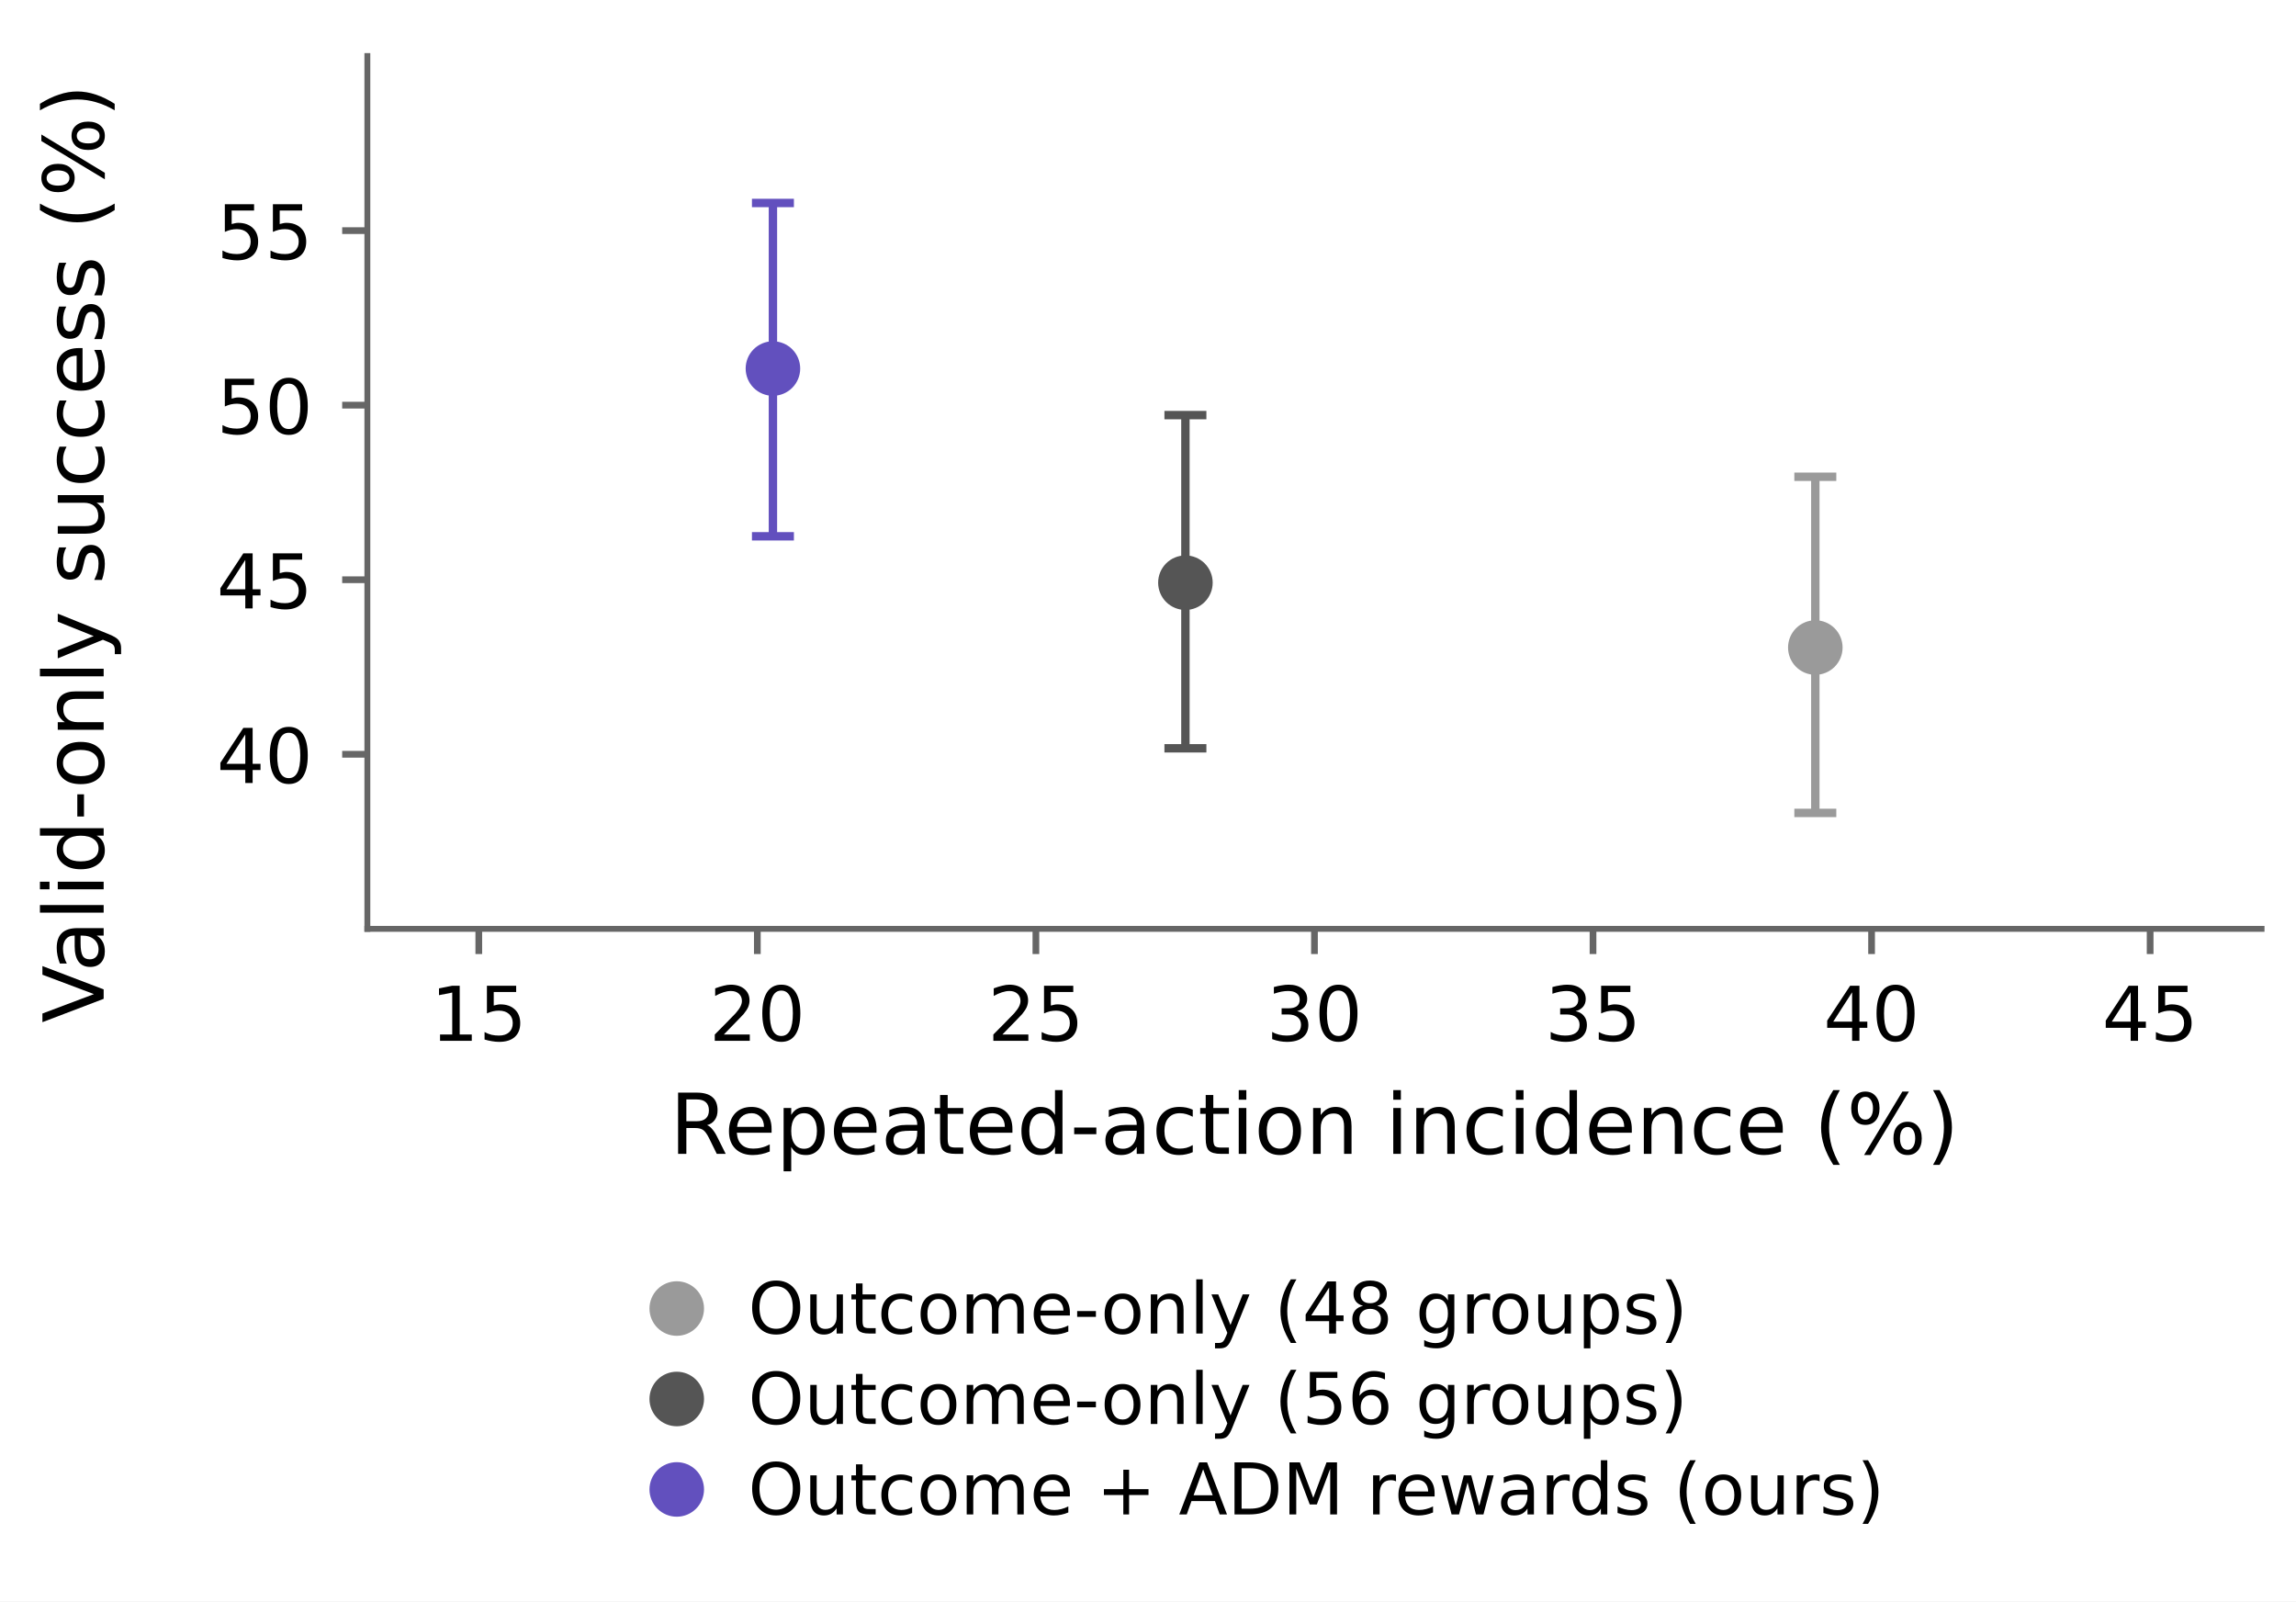
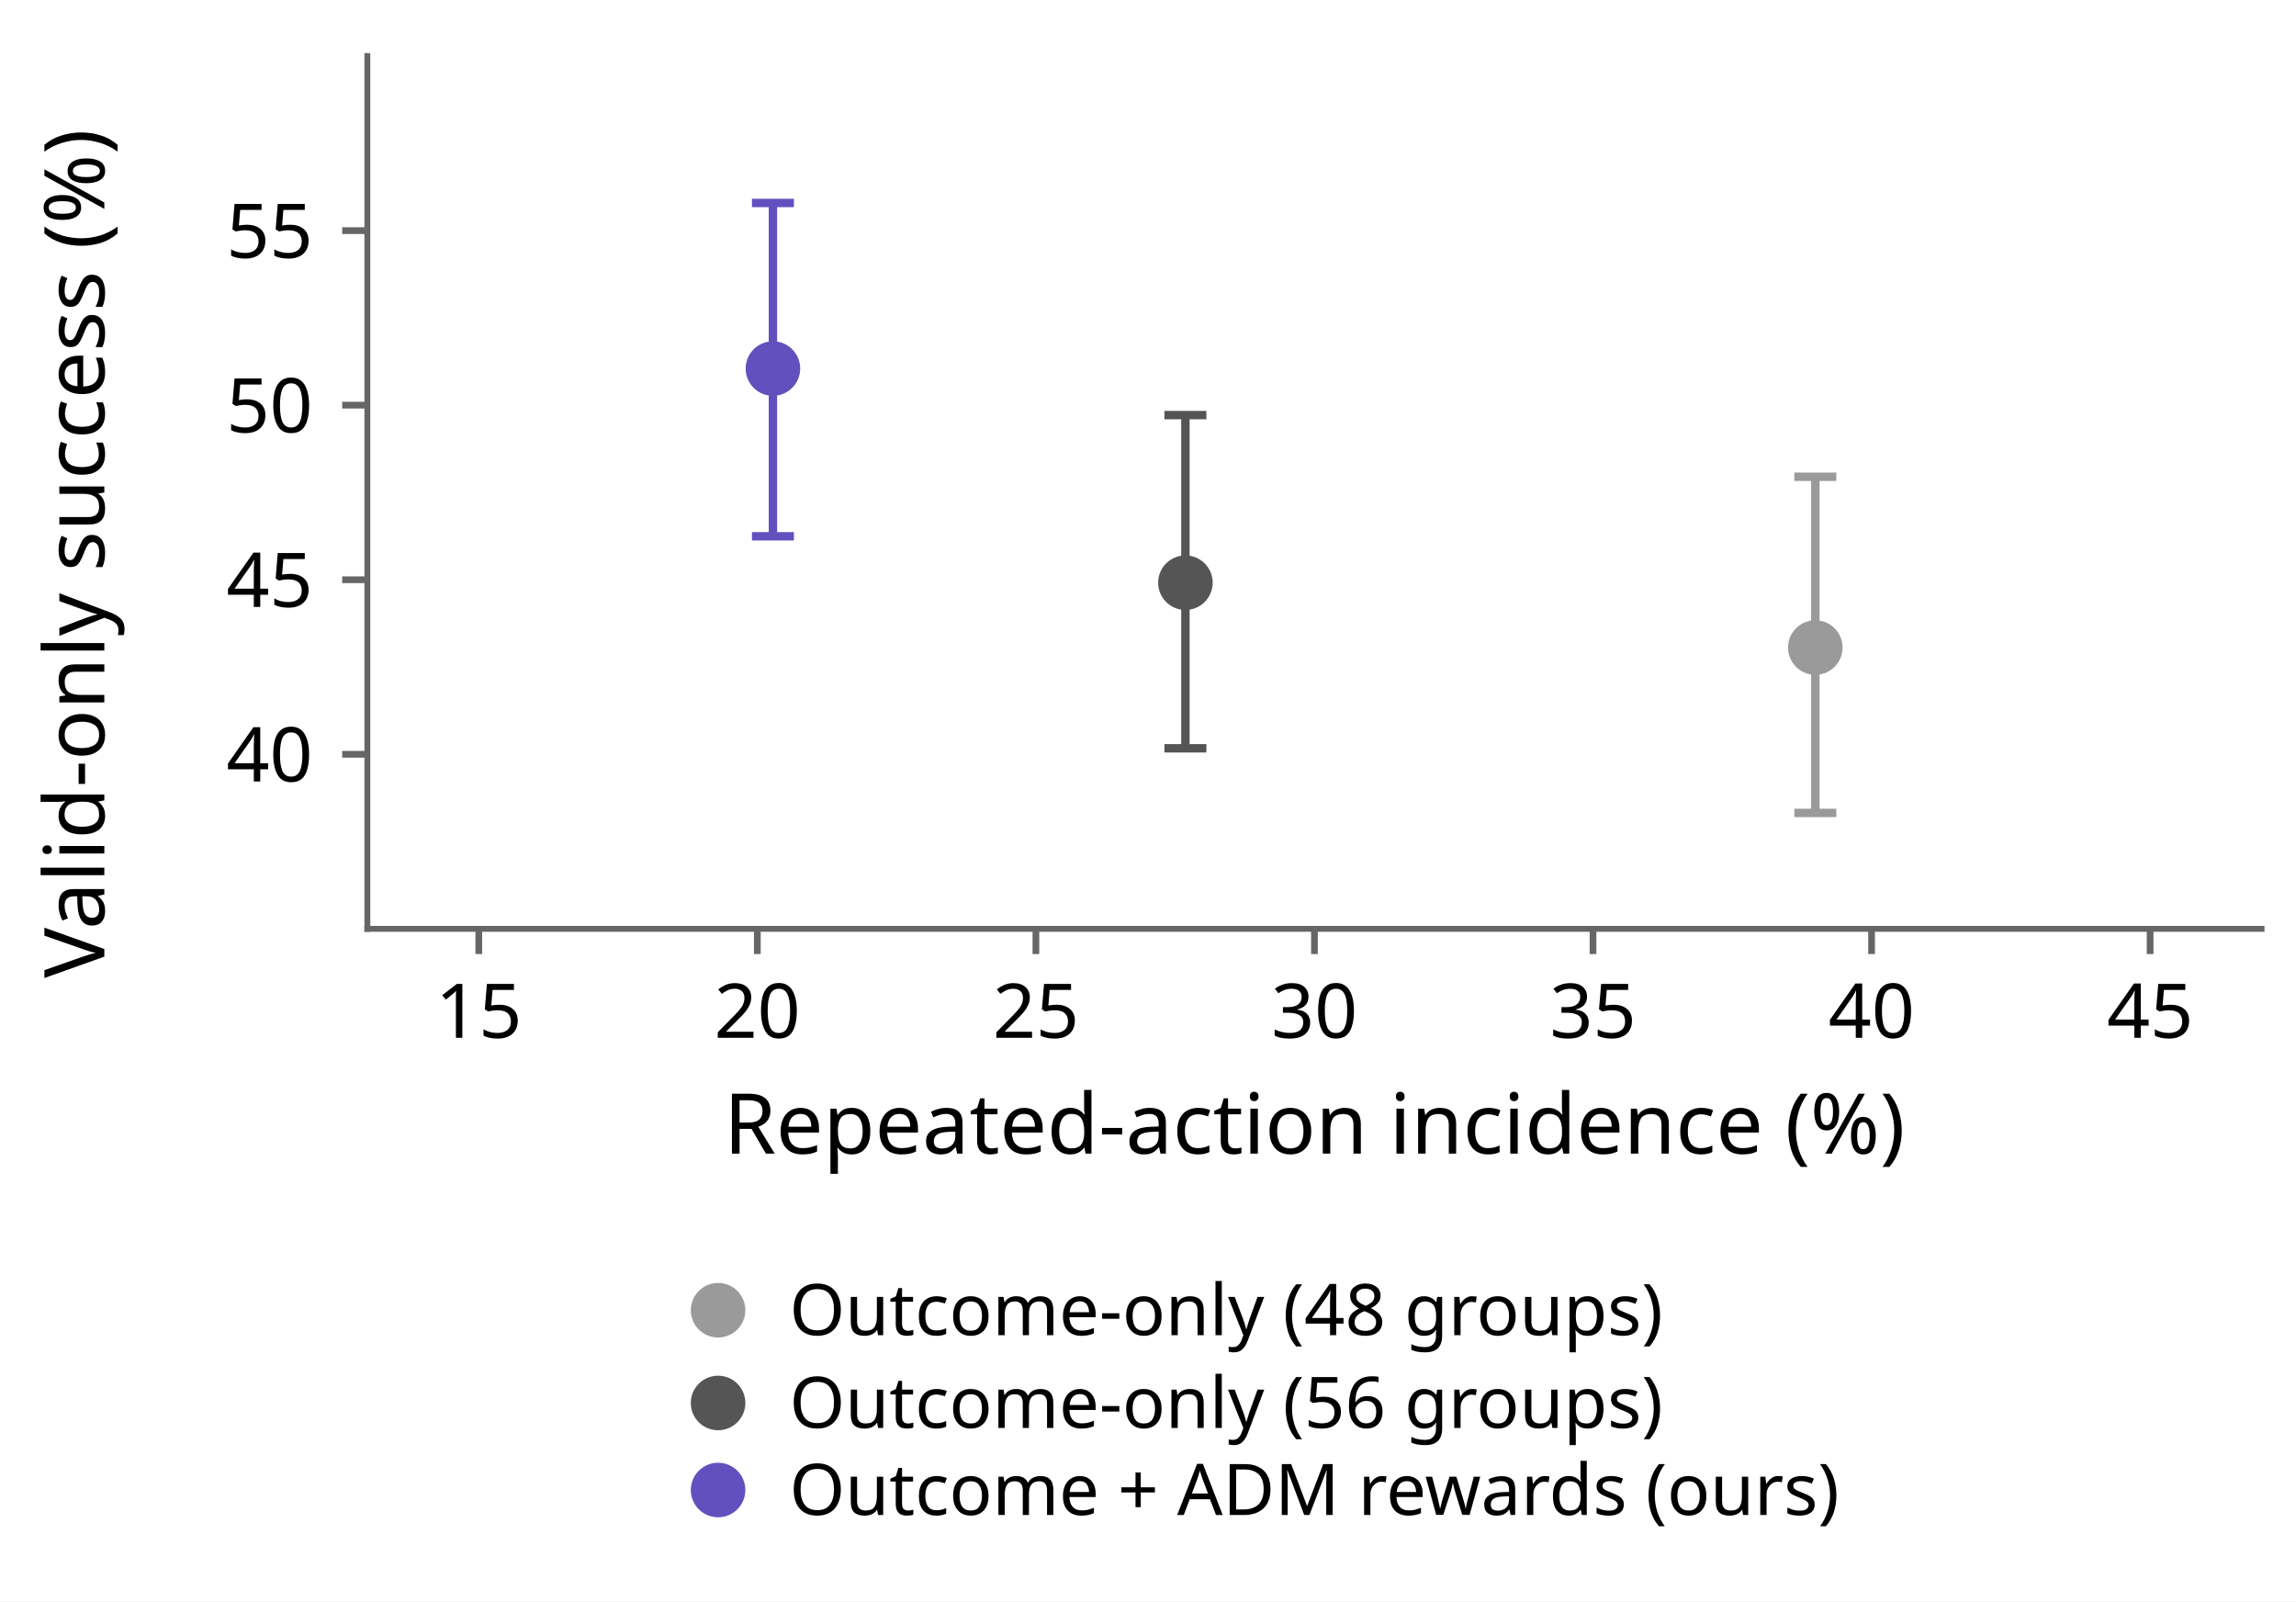
<svg xmlns="http://www.w3.org/2000/svg" xmlns:xlink="http://www.w3.org/1999/xlink" width="273.6pt" height="190.8pt" viewBox="0 0 273.6 190.8" version="1.1">
  <defs>
    <style type="text/css">*{stroke-linejoin: round; stroke-linecap: butt}</style>
  </defs>
  <g id="figure_1">
    <g id="patch_1">
      <path d="M 0 190.8 L 273.6 190.8 L 273.6 0 L 0 0 z " style="fill: #ffffff" />
    </g>
    <g id="axes_1">
      <g id="patch_2">
        <path d="M 43.776 110.664 L 269.496 110.664 L 269.496 6.678 L 43.776 6.678 z " style="fill: #ffffff" />
      </g>
      <g id="matplotlib.axis_1">
        <g id="xtick_1">
          <g id="line2d_1">
            <defs>
              <path id="mea8dc1c80c" d="M 0 0 L 0 3 " style="stroke: #666666; stroke-width: 0.8" />
            </defs>
            <g>
              <use xlink:href="#mea8dc1c80c" x="57.054" y="110.664" style="fill: #666666; stroke: #666666; stroke-width: 0.8" />
            </g>
          </g>
          <g id="text_1">
-             <text style="font: 9px 'DejaVu Sans'; text-anchor: middle" x="57.054" y="124.003" transform="rotate(-0 57.05365 124.0026)">15</text>
+             <text style="font: 9px 'Albert Sans'; text-anchor: middle" x="57.054" y="123.644" transform="rotate(-0 57.05365 123.644)">15</text>
          </g>
        </g>
        <g id="xtick_2">
          <g id="line2d_2">
            <g>
              <use xlink:href="#mea8dc1c80c" x="90.248" y="110.664" style="fill: #666666; stroke: #666666; stroke-width: 0.8" />
            </g>
          </g>
          <g id="text_2">
-             <text style="font: 9px 'DejaVu Sans'; text-anchor: middle" x="90.248" y="124.003" transform="rotate(-0 90.24777 124.0026)">20</text>
+             <text style="font: 9px 'Albert Sans'; text-anchor: middle" x="90.248" y="123.644" transform="rotate(-0 90.24777 123.644)">20</text>
          </g>
        </g>
        <g id="xtick_3">
          <g id="line2d_3">
            <g>
              <use xlink:href="#mea8dc1c80c" x="123.442" y="110.664" style="fill: #666666; stroke: #666666; stroke-width: 0.8" />
            </g>
          </g>
          <g id="text_3">
-             <text style="font: 9px 'DejaVu Sans'; text-anchor: middle" x="123.442" y="124.003" transform="rotate(-0 123.4419 124.0026)">25</text>
+             <text style="font: 9px 'Albert Sans'; text-anchor: middle" x="123.442" y="123.644" transform="rotate(-0 123.4419 123.644)">25</text>
          </g>
        </g>
        <g id="xtick_4">
          <g id="line2d_4">
            <g>
              <use xlink:href="#mea8dc1c80c" x="156.636" y="110.664" style="fill: #666666; stroke: #666666; stroke-width: 0.8" />
            </g>
          </g>
          <g id="text_4">
-             <text style="font: 9px 'DejaVu Sans'; text-anchor: middle" x="156.636" y="124.003" transform="rotate(-0 156.636 124.0026)">30</text>
+             <text style="font: 9px 'Albert Sans'; text-anchor: middle" x="156.636" y="123.644" transform="rotate(-0 156.636 123.644)">30</text>
          </g>
        </g>
        <g id="xtick_5">
          <g id="line2d_5">
            <g>
              <use xlink:href="#mea8dc1c80c" x="189.83" y="110.664" style="fill: #666666; stroke: #666666; stroke-width: 0.8" />
            </g>
          </g>
          <g id="text_5">
-             <text style="font: 9px 'DejaVu Sans'; text-anchor: middle" x="189.83" y="124.003" transform="rotate(-0 189.8301 124.0026)">35</text>
+             <text style="font: 9px 'Albert Sans'; text-anchor: middle" x="189.83" y="123.644" transform="rotate(-0 189.8301 123.644)">35</text>
          </g>
        </g>
        <g id="xtick_6">
          <g id="line2d_6">
            <g>
              <use xlink:href="#mea8dc1c80c" x="223.024" y="110.664" style="fill: #666666; stroke: #666666; stroke-width: 0.8" />
            </g>
          </g>
          <g id="text_6">
-             <text style="font: 9px 'DejaVu Sans'; text-anchor: middle" x="223.024" y="124.003" transform="rotate(-0 223.0242 124.0026)">40</text>
+             <text style="font: 9px 'Albert Sans'; text-anchor: middle" x="223.024" y="123.644" transform="rotate(-0 223.0242 123.644)">40</text>
          </g>
        </g>
        <g id="xtick_7">
          <g id="line2d_7">
            <g>
              <use xlink:href="#mea8dc1c80c" x="256.218" y="110.664" style="fill: #666666; stroke: #666666; stroke-width: 0.8" />
            </g>
          </g>
          <g id="text_7">
-             <text style="font: 9px 'DejaVu Sans'; text-anchor: middle" x="256.218" y="124.003" transform="rotate(-0 256.2184 124.0026)">45</text>
+             <text style="font: 9px 'Albert Sans'; text-anchor: middle" x="256.218" y="123.644" transform="rotate(-0 256.2184 123.644)">45</text>
          </g>
        </g>
        <g id="text_8">
-           <text style="font: 10px 'DejaVu Sans'; text-anchor: middle" x="156.636" y="137.473" transform="rotate(-0 156.636 137.4727)">Repeated-action incidence (%)</text>
+           <text style="font: 10px 'Albert Sans'; text-anchor: middle" x="156.636" y="137.444" transform="rotate(-0 156.636 137.444)">Repeated-action incidence (%)</text>
        </g>
      </g>
      <g id="matplotlib.axis_2">
        <g id="ytick_1">
          <g id="line2d_8">
            <defs>
              <path id="m924019ac49" d="M 0 0 L -3 0 " style="stroke: #666666; stroke-width: 0.8" />
            </defs>
            <g>
              <use xlink:href="#m924019ac49" x="43.776" y="89.867" style="fill: #666666; stroke: #666666; stroke-width: 0.8" />
            </g>
          </g>
          <g id="text_9">
-             <text style="font: 9px 'DejaVu Sans'; text-anchor: end" x="37.276" y="93.286" transform="rotate(-0 37.276 93.2861)">40</text>
+             <text style="font: 9px 'Albert Sans'; text-anchor: end" x="37.276" y="93.107" transform="rotate(-0 37.276 93.1068)">40</text>
          </g>
        </g>
        <g id="ytick_2">
          <g id="line2d_9">
            <g>
              <use xlink:href="#m924019ac49" x="43.776" y="69.07" style="fill: #666666; stroke: #666666; stroke-width: 0.8" />
            </g>
          </g>
          <g id="text_10">
-             <text style="font: 9px 'DejaVu Sans'; text-anchor: end" x="37.276" y="72.489" transform="rotate(-0 37.276 72.4889)">45</text>
+             <text style="font: 9px 'Albert Sans'; text-anchor: end" x="37.276" y="72.31" transform="rotate(-0 37.276 72.3096)">45</text>
          </g>
        </g>
        <g id="ytick_3">
          <g id="line2d_10">
            <g>
              <use xlink:href="#m924019ac49" x="43.776" y="48.272" style="fill: #666666; stroke: #666666; stroke-width: 0.8" />
            </g>
          </g>
          <g id="text_11">
-             <text style="font: 9px 'DejaVu Sans'; text-anchor: end" x="37.276" y="51.692" transform="rotate(-0 37.276 51.6917)">50</text>
+             <text style="font: 9px 'Albert Sans'; text-anchor: end" x="37.276" y="51.512" transform="rotate(-0 37.276 51.5124)">50</text>
          </g>
        </g>
        <g id="ytick_4">
          <g id="line2d_11">
            <g>
              <use xlink:href="#m924019ac49" x="43.776" y="27.475" style="fill: #666666; stroke: #666666; stroke-width: 0.8" />
            </g>
          </g>
          <g id="text_12">
-             <text style="font: 9px 'DejaVu Sans'; text-anchor: end" x="37.276" y="30.894" transform="rotate(-0 37.276 30.8945)">55</text>
+             <text style="font: 9px 'Albert Sans'; text-anchor: end" x="37.276" y="30.715" transform="rotate(-0 37.276 30.7152)">55</text>
          </g>
        </g>
        <g id="text_13">
-           <text style="font: 10px 'DejaVu Sans'; text-anchor: middle" x="12.353" y="65.95" transform="rotate(-90 12.35271 65.95002)">Valid-only success (%)</text>
+           <text style="font: 10px 'Albert Sans'; text-anchor: middle" x="12.432" y="65.95" transform="rotate(-90 12.4324 65.95002)">Valid-only success (%)</text>
        </g>
      </g>
      <g id="patch_3">
        <path d="M 43.776 110.664 L 43.776 6.678 " style="fill: none; stroke: #666666; stroke-width: 0.7; stroke-linejoin: miter; stroke-linecap: square" />
      </g>
      <g id="patch_4">
        <path d="M 43.776 110.664 L 269.496 110.664 " style="fill: none; stroke: #666666; stroke-width: 0.7; stroke-linejoin: miter; stroke-linecap: square" />
      </g>
      <g id="LineCollection_1">
        <path d="M 216.32 96.848 L 216.32 56.803 " clip-path="url(#p18ec79b806)" style="fill: none; stroke: #9a9a9a" />
      </g>
      <g id="line2d_12">
        <defs>
          <path id="m65006d20dc" d="M 2.5 0 L -2.5 -0 " style="stroke: #9a9a9a" />
        </defs>
        <g clip-path="url(#p18ec79b806)">
          <use xlink:href="#m65006d20dc" x="216.32" y="96.848" style="fill: #9a9a9a; stroke: #9a9a9a" />
        </g>
      </g>
      <g id="line2d_13">
        <g clip-path="url(#p18ec79b806)">
          <use xlink:href="#m65006d20dc" x="216.32" y="56.803" style="fill: #9a9a9a; stroke: #9a9a9a" />
        </g>
      </g>
      <g id="LineCollection_2">
        <path d="M 141.258 89.156 L 141.258 49.454 " clip-path="url(#p18ec79b806)" style="fill: none; stroke: #555555" />
      </g>
      <g id="line2d_14">
        <defs>
          <path id="mc4e4d498d0" d="M 2.5 0 L -2.5 -0 " style="stroke: #555555" />
        </defs>
        <g clip-path="url(#p18ec79b806)">
          <use xlink:href="#mc4e4d498d0" x="141.258" y="89.156" style="fill: #555555; stroke: #555555" />
        </g>
      </g>
      <g id="line2d_15">
        <g clip-path="url(#p18ec79b806)">
          <use xlink:href="#mc4e4d498d0" x="141.258" y="49.454" style="fill: #555555; stroke: #555555" />
        </g>
      </g>
      <g id="line2d_16">
        <defs>
          <path id="m58a855c464" d="M 0 2.75 C 0.729 2.75 1.429 2.46 1.945 1.945 C 2.46 1.429 2.75 0.729 2.75 0 C 2.75 -0.729 2.46 -1.429 1.945 -1.945 C 1.429 -2.46 0.729 -2.75 0 -2.75 C -0.729 -2.75 -1.429 -2.46 -1.945 -1.945 C -2.46 -1.429 -2.75 -0.729 -2.75 0 C -2.75 0.729 -2.46 1.429 -1.945 1.945 C -1.429 2.46 -0.729 2.75 0 2.75 z " style="stroke: #9a9a9a" />
        </defs>
        <g clip-path="url(#p18ec79b806)">
          <use xlink:href="#m58a855c464" x="216.32" y="77.149" style="fill: #9a9a9a; stroke: #9a9a9a" />
        </g>
      </g>
      <g id="line2d_17">
        <defs>
          <path id="m296c6af38a" d="M 0 2.75 C 0.729 2.75 1.429 2.46 1.945 1.945 C 2.46 1.429 2.75 0.729 2.75 0 C 2.75 -0.729 2.46 -1.429 1.945 -1.945 C 1.429 -2.46 0.729 -2.75 0 -2.75 C -0.729 -2.75 -1.429 -2.46 -1.945 -1.945 C -2.46 -1.429 -2.75 -0.729 -2.75 0 C -2.75 0.729 -2.46 1.429 -1.945 1.945 C -1.429 2.46 -0.729 2.75 0 2.75 z " style="stroke: #555555" />
        </defs>
        <g clip-path="url(#p18ec79b806)">
          <use xlink:href="#m296c6af38a" x="141.258" y="69.422" style="fill: #555555; stroke: #555555" />
        </g>
      </g>
      <g id="LineCollection_3">
        <path d="M 92.105 63.894 L 92.105 24.185 " clip-path="url(#p18ec79b806)" style="fill: none; stroke: #6250be" />
      </g>
      <g id="line2d_18">
        <defs>
          <path id="m59eadf33b0" d="M 2.5 0 L -2.5 -0 " style="stroke: #6250be" />
        </defs>
        <g clip-path="url(#p18ec79b806)">
          <use xlink:href="#m59eadf33b0" x="92.105" y="63.894" style="fill: #6250be; stroke: #6250be" />
        </g>
      </g>
      <g id="line2d_19">
        <g clip-path="url(#p18ec79b806)">
          <use xlink:href="#m59eadf33b0" x="92.105" y="24.185" style="fill: #6250be; stroke: #6250be" />
        </g>
      </g>
      <g id="line2d_20">
        <defs>
          <path id="mb45234f710" d="M 0 2.75 C 0.729 2.75 1.429 2.46 1.945 1.945 C 2.46 1.429 2.75 0.729 2.75 0 C 2.75 -0.729 2.46 -1.429 1.945 -1.945 C 1.429 -2.46 0.729 -2.75 0 -2.75 C -0.729 -2.75 -1.429 -2.46 -1.945 -1.945 C -2.46 -1.429 -2.75 -0.729 -2.75 0 C -2.75 0.729 -2.46 1.429 -1.945 1.945 C -1.429 2.46 -0.729 2.75 0 2.75 z " style="stroke: #6250be" />
        </defs>
        <g clip-path="url(#p18ec79b806)">
          <use xlink:href="#mb45234f710" x="92.105" y="43.909" style="fill: #6250be; stroke: #6250be" />
        </g>
      </g>
    </g>
    <g id="legend_1">
      <g id="line2d_21">
        <g>
-           <use xlink:href="#m58a855c464" x="80.644" y="155.9" style="fill: #9a9a9a; stroke: #9a9a9a" />
+           <use xlink:href="#m58a855c464" x="85.569" y="156.101" style="fill: #9a9a9a; stroke: #9a9a9a" />
        </g>
      </g>
      <g id="text_14">
-         <text style="font: 8.5px 'DejaVu Sans'; text-anchor: start" x="89.144" y="158.875" transform="rotate(-0 89.14387 158.8755)">Outcome-only (48 groups)</text>
+         <text style="font: 8.5px 'Albert Sans'; text-anchor: start" x="94.069" y="159.076" transform="rotate(-0 94.06922 159.076)">Outcome-only (48 groups)</text>
      </g>
      <g id="line2d_22">
        <g>
-           <use xlink:href="#m296c6af38a" x="80.644" y="166.677" style="fill: #555555; stroke: #555555" />
+           <use xlink:href="#m296c6af38a" x="85.569" y="167.151" style="fill: #555555; stroke: #555555" />
        </g>
      </g>
      <g id="text_15">
-         <text style="font: 8.5px 'DejaVu Sans'; text-anchor: start" x="89.144" y="169.652" transform="rotate(-0 89.14387 169.6519)">Outcome-only (56 groups)</text>
+         <text style="font: 8.5px 'Albert Sans'; text-anchor: start" x="94.069" y="170.126" transform="rotate(-0 94.06922 170.126)">Outcome-only (56 groups)</text>
      </g>
      <g id="line2d_23">
        <g>
-           <use xlink:href="#mb45234f710" x="80.644" y="177.453" style="fill: #6250be; stroke: #6250be" />
+           <use xlink:href="#mb45234f710" x="85.569" y="177.521" style="fill: #6250be; stroke: #6250be" />
        </g>
      </g>
      <g id="text_16">
-         <text style="font: 8.5px 'DejaVu Sans'; text-anchor: start" x="89.144" y="180.428" transform="rotate(-0 89.14387 180.4283)">Outcome + ADM rewards (ours)</text>
+         <text style="font: 8.5px 'Albert Sans'; text-anchor: start" x="94.069" y="180.496" transform="rotate(-0 94.06922 180.496)">Outcome + ADM rewards (ours)</text>
      </g>
    </g>
  </g>
  <defs>
    <clipPath id="p18ec79b806">
      <rect x="43.776" y="6.678" width="225.72" height="103.986" />
    </clipPath>
  </defs>
</svg>
